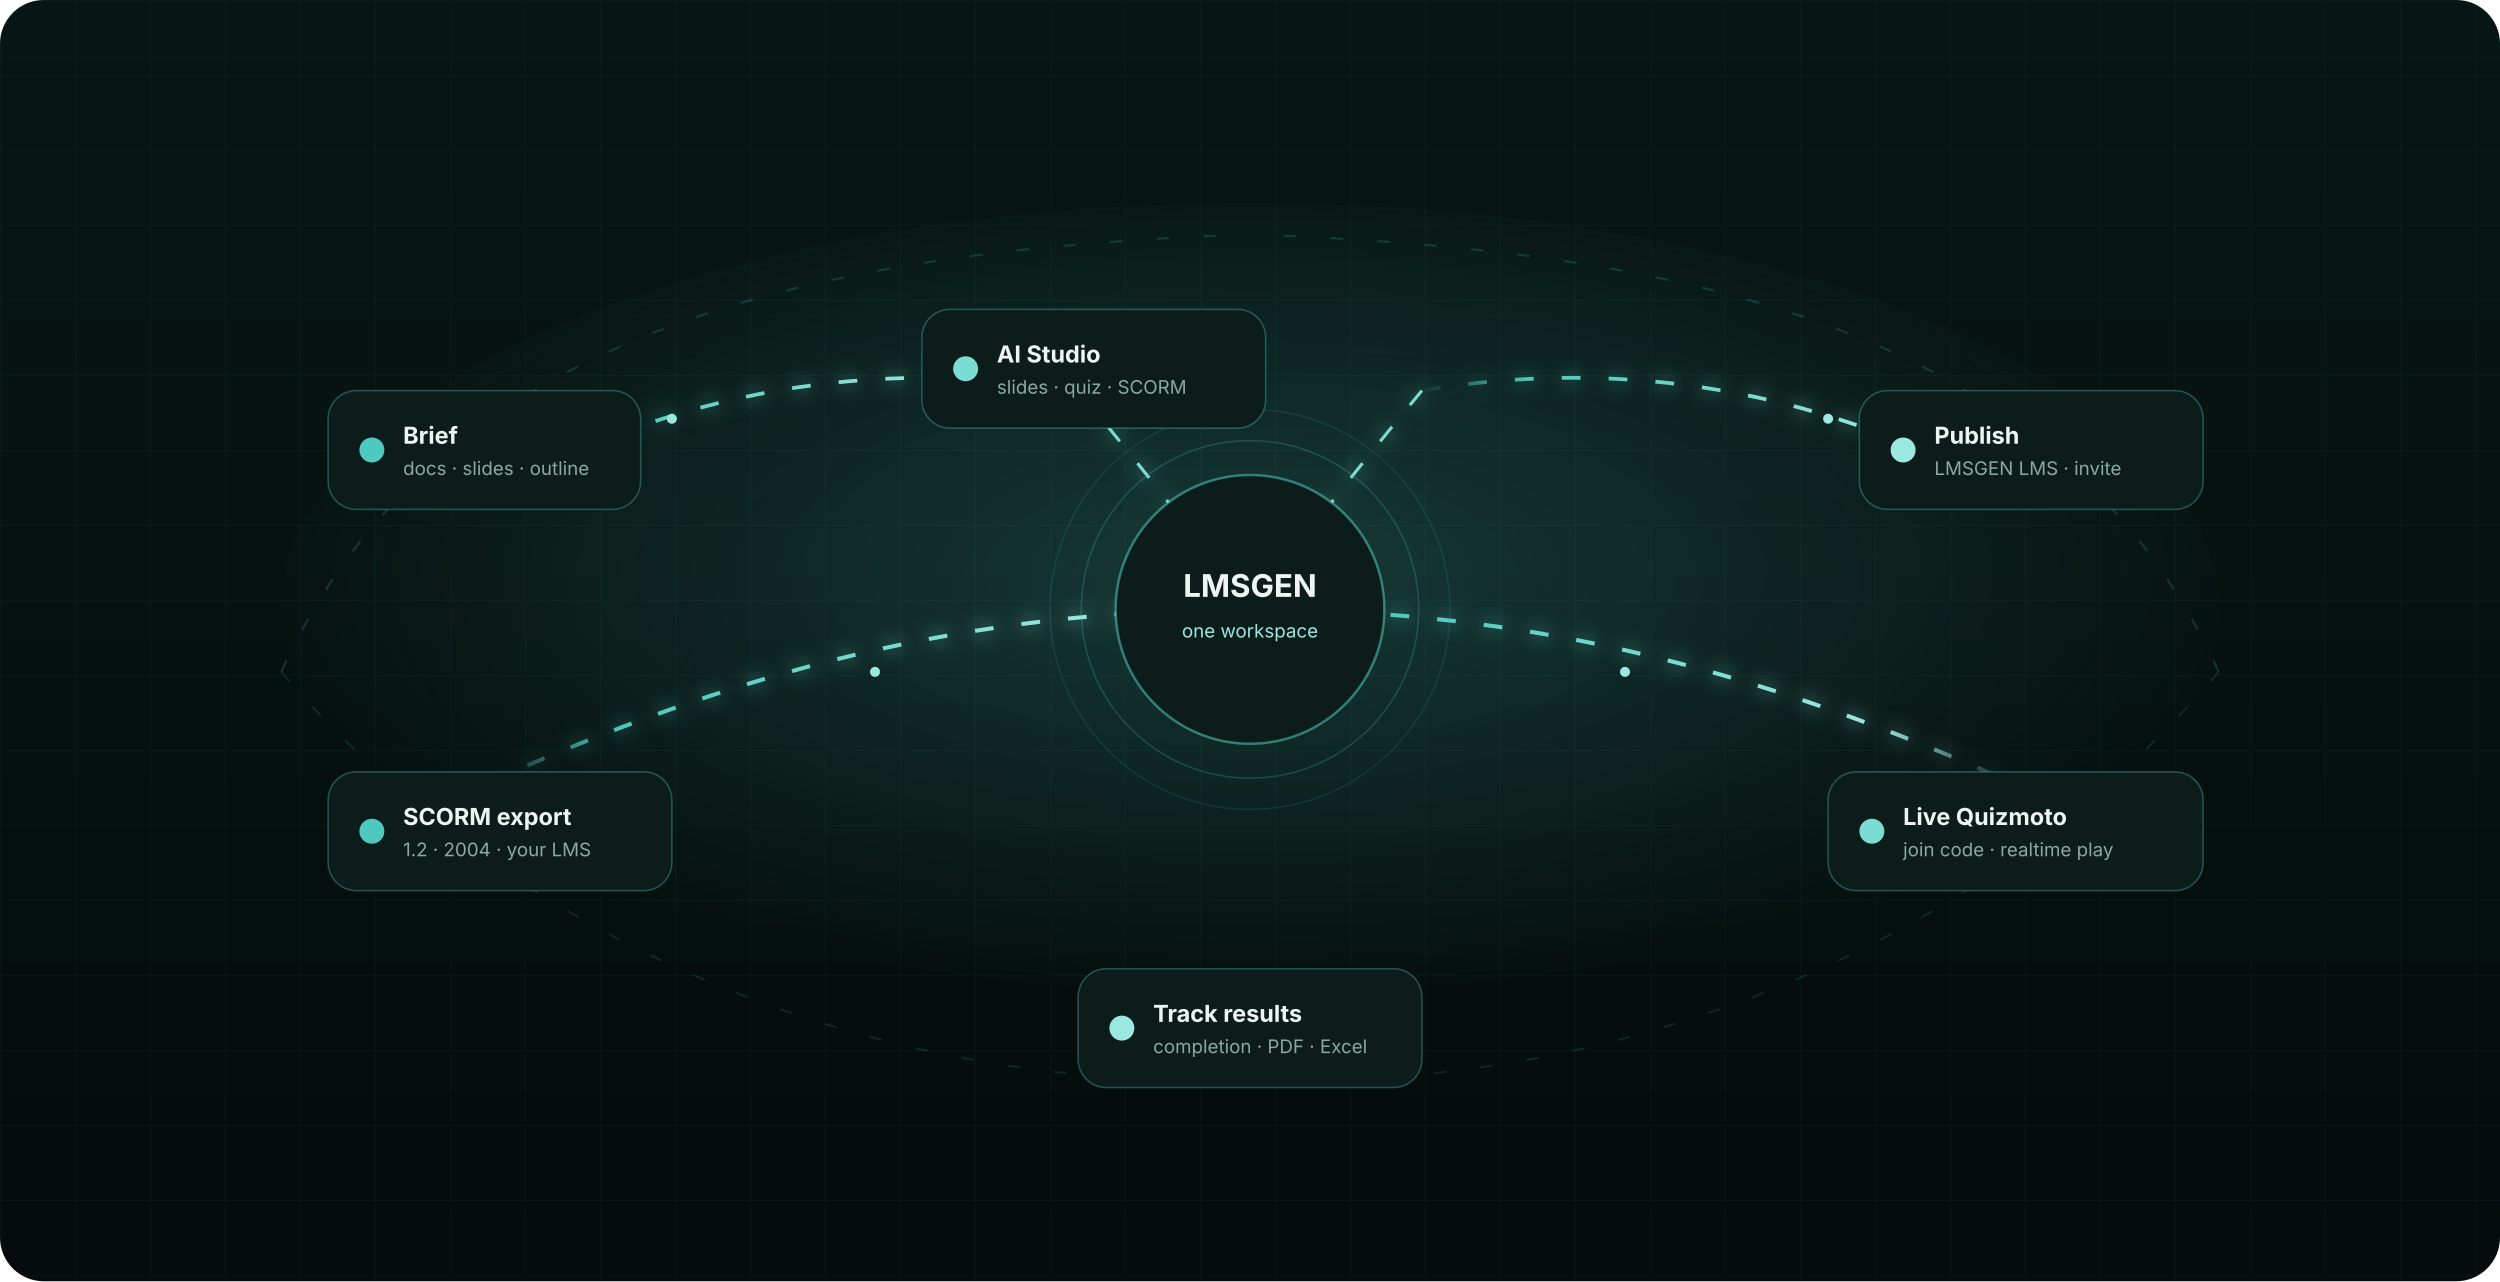
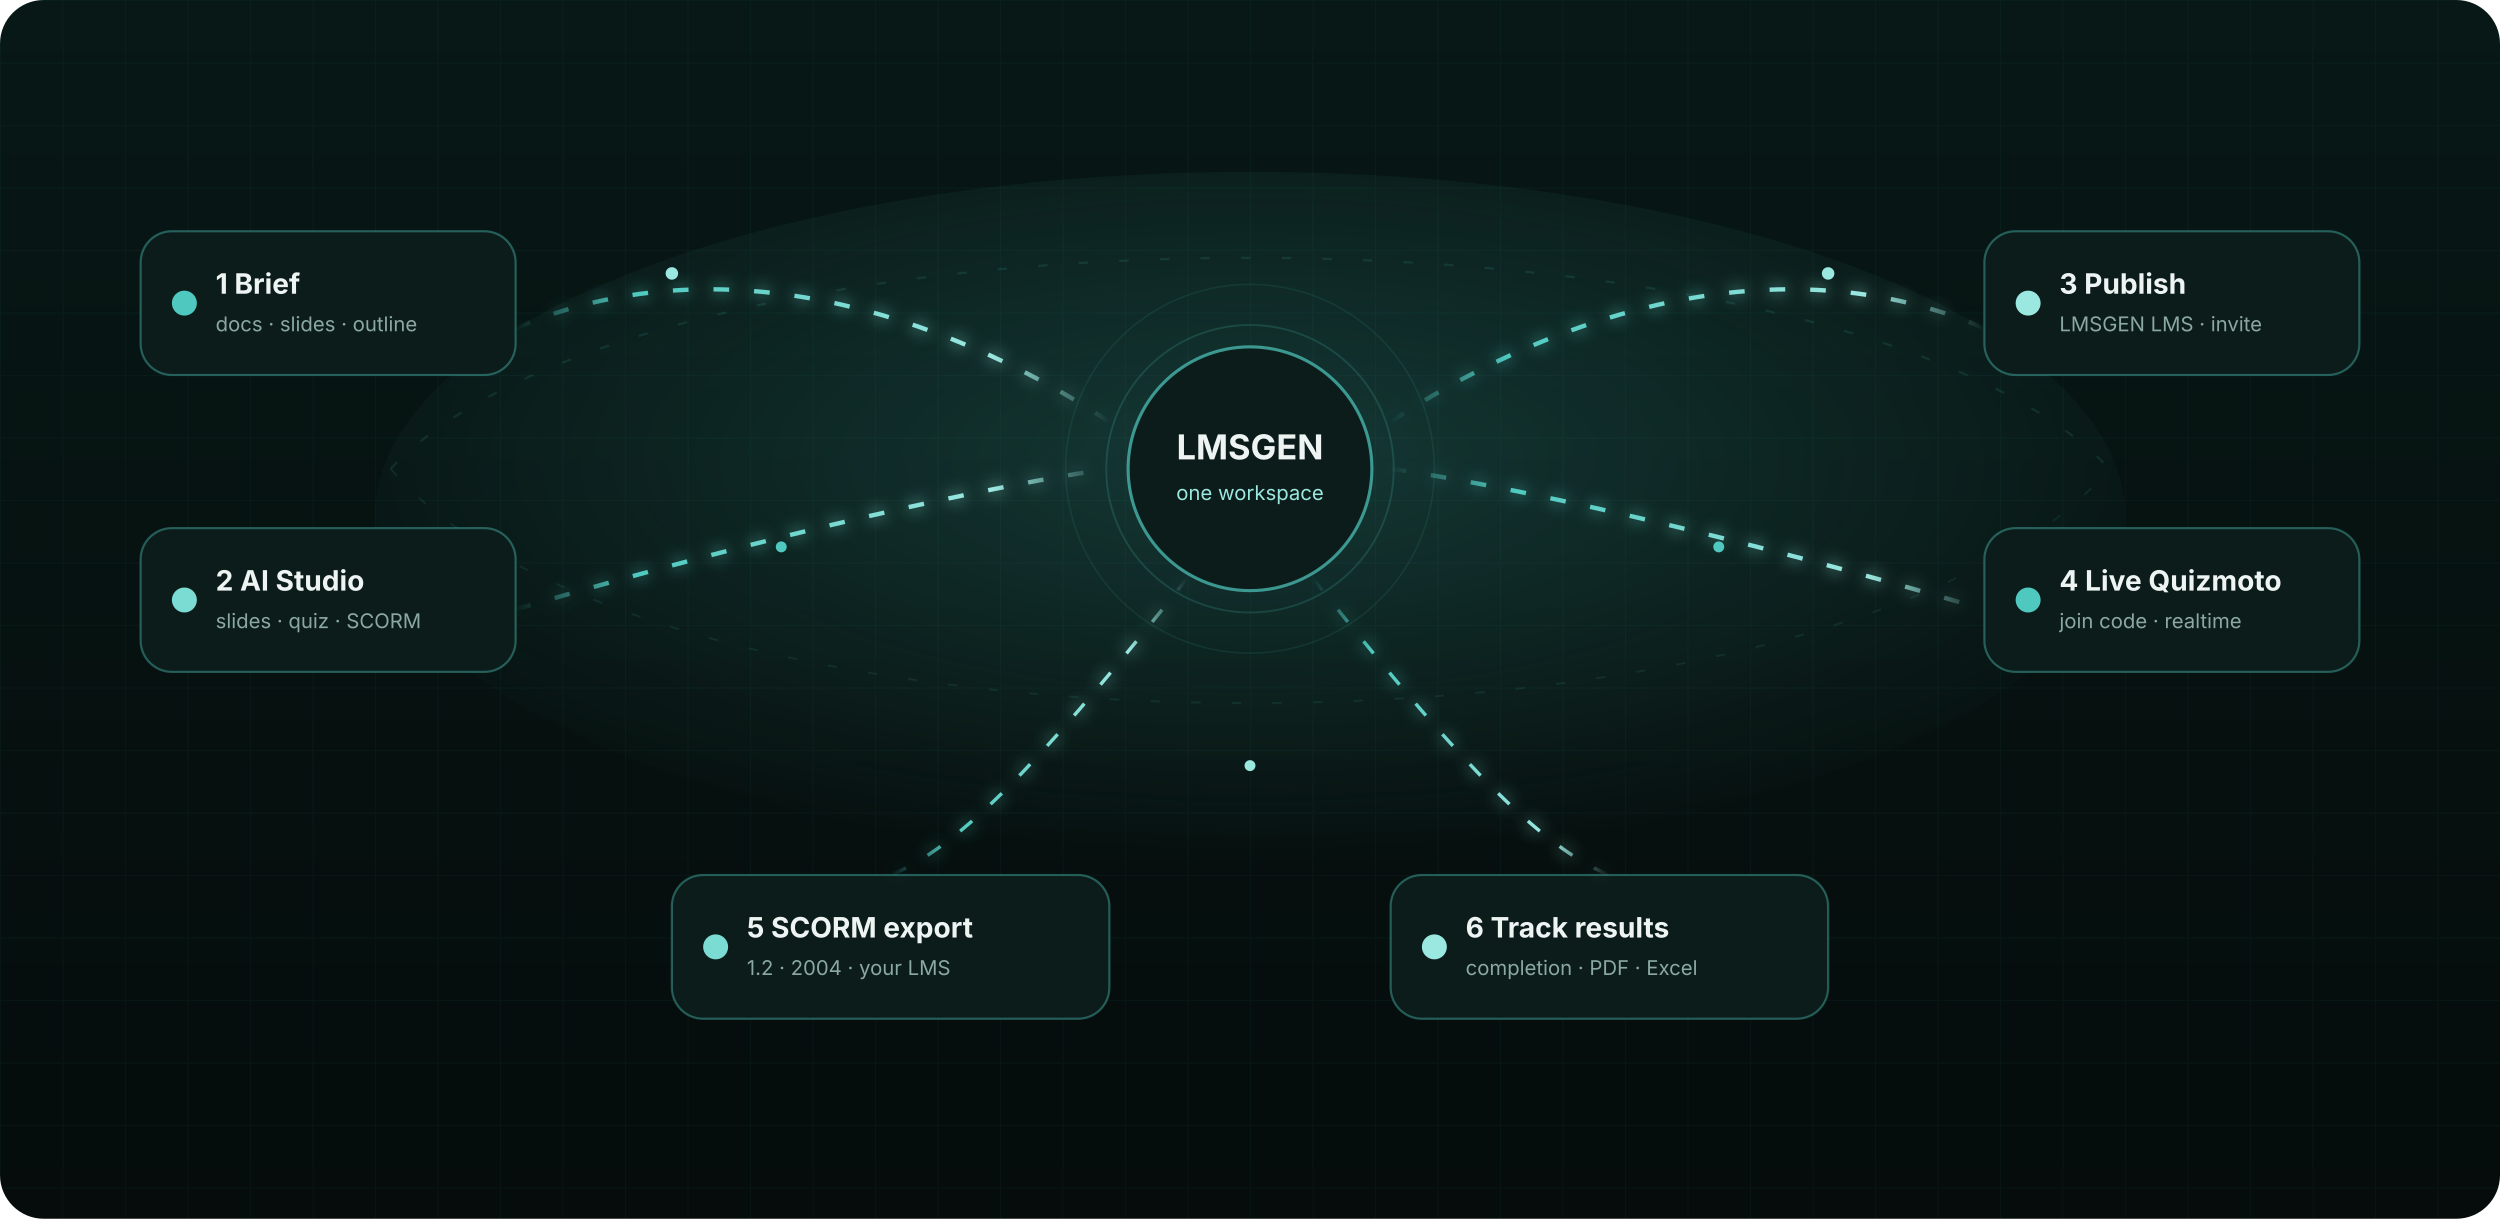
- <svg xmlns="http://www.w3.org/2000/svg" width="1600" height="820" viewBox="0 0 1600 820" role="img" aria-label="LMSGEN learning flow diagram">
+ <svg xmlns="http://www.w3.org/2000/svg" width="1600" height="780" viewBox="0 0 1600 780" role="img" aria-label="LMSGEN flow from brief to publish, SCORM, live quiz and tracking">
  <defs>
    <linearGradient id="bg" x1="0" y1="0" x2="0" y2="1">
-       <stop offset="0" stop-color="#061614" />
+       <stop offset="0" stop-color="#071816" />
      <stop offset="1" stop-color="#050C0B" />
    </linearGradient>
-     <radialGradient id="aura" cx="50%" cy="46%" r="52%">
-       <stop offset="0" stop-color="#4FC9BF" stop-opacity="0.22" />
+     <radialGradient id="aura" cx="50%" cy="42%" r="58%">
+       <stop offset="0" stop-color="#4FC9BF" stop-opacity="0.20" />
      <stop offset="1" stop-color="#4FC9BF" stop-opacity="0" />
    </radialGradient>
    <linearGradient id="beam" x1="0" y1="0" x2="1" y2="0">
      <stop offset="0" stop-color="#4FC9BF" stop-opacity="0" />
-       <stop offset="0.18" stop-color="#4FC9BF" />
-       <stop offset="0.82" stop-color="#9BE8E1" />
+       <stop offset="0.2" stop-color="#4FC9BF" />
+       <stop offset="0.8" stop-color="#9BE8E1" />
      <stop offset="1" stop-color="#9BE8E1" stop-opacity="0" />
    </linearGradient>
-     <filter id="glow" x="-20%" y="-20%" width="140%" height="140%">
-       <feGaussianBlur stdDeviation="6" result="b" />
+     <filter id="glow" x="-30%" y="-30%" width="160%" height="160%">
+       <feGaussianBlur stdDeviation="5" result="b" />
      <feMerge>
        <feMergeNode in="b" />
        <feMergeNode in="SourceGraphic" />
      </feMerge>
    </filter>
-     <pattern id="grid" width="48" height="48" patternUnits="userSpaceOnUse">
-       <path d="M48 0H0V48" fill="none" stroke="#4FC9BF" stroke-opacity="0.06" stroke-width="1" />
+     <pattern id="grid" width="40" height="40" patternUnits="userSpaceOnUse">
+       <path d="M40 0H0V40" fill="none" stroke="#4FC9BF" stroke-opacity="0.05" stroke-width="1" />
    </pattern>
    <style>
-       .pulse { animation: pulse 2.8s ease-in-out infinite; }
-       .flow { stroke-dasharray: 12 18; animation: dash 2.4s linear infinite; }
-       .flow-slow { stroke-dasharray: 8 22; animation: dash 3.6s linear infinite reverse; }
-       .orbit { animation: blink 1.8s ease-in-out infinite; }
-       @keyframes dash { to { stroke-dashoffset: -120; } }
-       @keyframes pulse { 0%,100% { opacity: .55; } 50% { opacity: 1; } }
-       @keyframes blink { 0%,100% { opacity: .25; } 50% { opacity: 1; } }
+       .flow { stroke-dasharray: 10 16; animation: dash 2.2s linear infinite; }
+       .flow-slow { stroke-dasharray: 6 20; animation: dash 3.4s linear infinite reverse; }
+       .pulse { animation: pulse 2.6s ease-in-out infinite; }
+       .dot { animation: blink 1.6s ease-in-out infinite; }
+       @keyframes dash { to { stroke-dashoffset: -140; } }
+       @keyframes pulse { 0%,100% { opacity:.45 } 50% { opacity:1 } }
+       @keyframes blink { 0%,100% { opacity:.2 } 50% { opacity:1 } }
    </style>
  </defs>
-   <rect width="1600" height="820" rx="28" fill="url(#bg)" />
-   <rect width="1600" height="820" rx="28" fill="url(#grid)" />
-   <ellipse cx="800" cy="390" rx="620" ry="260" fill="url(#aura)" />
-   <path class="flow-slow" d="M180 430 C 280 210, 520 160, 800 150" fill="none" stroke="#4FC9BF" stroke-opacity="0.18" stroke-width="1.4" />
-   <path class="flow-slow" d="M1420 430 C 1320 210, 1080 160, 800 150" fill="none" stroke="#4FC9BF" stroke-opacity="0.18" stroke-width="1.4" />
-   <path class="flow-slow" d="M180 430 C 360 640, 620 700, 800 690" fill="none" stroke="#4FC9BF" stroke-opacity="0.14" stroke-width="1.2" />
-   <path class="flow-slow" d="M1420 430 C 1240 640, 980 700, 800 690" fill="none" stroke="#4FC9BF" stroke-opacity="0.14" stroke-width="1.2" />
-   <path class="flow" d="M310 318 C 430 250, 560 228, 690 250" fill="none" stroke="url(#beam)" stroke-width="2.4" filter="url(#glow)" />
-   <path class="flow" d="M910 250 C 1040 228, 1170 250, 1290 318" fill="none" stroke="url(#beam)" stroke-width="2.4" filter="url(#glow)" />
-   <path class="flow" d="M310 502 C 470 430, 620 390, 800 390" fill="none" stroke="url(#beam)" stroke-width="2.6" filter="url(#glow)" />
-   <path class="flow" d="M800 390 C 980 390, 1130 430, 1290 502" fill="none" stroke="url(#beam)" stroke-width="2.6" filter="url(#glow)" />
-   <path class="flow" d="M690 250 C 740 310, 770 350, 800 390" fill="none" stroke="#7BDCD3" stroke-width="2" filter="url(#glow)" />
-   <path class="flow" d="M910 250 C 860 310, 830 350, 800 390" fill="none" stroke="#7BDCD3" stroke-width="2" filter="url(#glow)" />
-   <path class="flow" d="M800 430 C 800 500, 800 560, 800 620" fill="none" stroke="url(#beam)" stroke-width="2.2" filter="url(#glow)" />
-   <circle class="orbit" cx="430" cy="268" r="3.2" fill="#9BE8E1" />
-   <circle class="orbit" cx="1170" cy="268" r="3.2" fill="#9BE8E1" />
-   <circle class="orbit" cx="800" cy="330" r="3.2" fill="#4FC9BF" />
-   <circle class="orbit" cx="560" cy="430" r="3.2" fill="#9BE8E1" />
-   <circle class="orbit" cx="1040" cy="430" r="3.2" fill="#9BE8E1" />
-   <g transform="translate(800 390)">
-     <circle r="86" fill="#0C1C1A" stroke="#4FC9BF" stroke-opacity="0.55" stroke-width="1.6" />
-     <circle class="pulse" r="108" fill="none" stroke="#4FC9BF" stroke-opacity="0.22" stroke-width="1" />
-     <circle class="pulse" r="128" fill="none" stroke="#4FC9BF" stroke-opacity="0.12" stroke-width="1" />
-     <text y="-8" text-anchor="middle" fill="#EDF4F2" font-family="Inter,Arial,sans-serif" font-size="20" font-weight="700">LMSGEN</text>
-     <text y="18" text-anchor="middle" fill="#9BE8E1" font-family="Inter,Arial,sans-serif" font-size="12">one workspace</text>
+   <rect width="1600" height="780" rx="28" fill="url(#bg)" />
+   <rect width="1600" height="780" rx="28" fill="url(#grid)" />
+   <ellipse cx="800" cy="330" rx="560" ry="220" fill="url(#aura)" />
+   <circle class="pulse" cx="800" cy="300" r="92" fill="none" stroke="#4FC9BF" stroke-opacity="0.18" stroke-width="1.2" />
+   <circle class="pulse" cx="800" cy="300" r="118" fill="none" stroke="#4FC9BF" stroke-opacity="0.10" stroke-width="1" />
+   <path class="flow-slow" d="M250 300 C 420 120, 1180 120, 1350 300" fill="none" stroke="#4FC9BF" stroke-opacity="0.12" stroke-width="1.4" />
+   <path class="flow-slow" d="M250 300 C 420 500, 1180 500, 1350 300" fill="none" stroke="#4FC9BF" stroke-opacity="0.10" stroke-width="1.2" />
+   <path class="flow" d="M330 210 C 470 150, 620 210, 710 270" fill="none" stroke="url(#beam)" stroke-width="2.8" filter="url(#glow)" />
+   <path class="flow" d="M330 390 C 500 340, 640 310, 710 300" fill="none" stroke="url(#beam)" stroke-width="2.8" filter="url(#glow)" />
+   <path class="flow" d="M890 270 C 980 210, 1130 150, 1270 210" fill="none" stroke="url(#beam)" stroke-width="2.8" filter="url(#glow)" />
+   <path class="flow" d="M890 300 C 960 310, 1100 340, 1270 390" fill="none" stroke="url(#beam)" stroke-width="2.8" filter="url(#glow)" />
+   <path class="flow" d="M800 418 C 800 470, 800 510, 800 548" fill="none" stroke="url(#beam)" stroke-width="2.6" filter="url(#glow)" />
+   <circle class="dot" cx="430" cy="175" r="4" fill="#9BE8E1" />
+   <circle class="dot" cx="1170" cy="175" r="4" fill="#9BE8E1" />
+   <circle class="dot" cx="500" cy="350" r="3.5" fill="#4FC9BF" />
+   <circle class="dot" cx="1100" cy="350" r="3.5" fill="#4FC9BF" />
+   <circle class="dot" cx="800" cy="490" r="3.5" fill="#9BE8E1" />
+   <g transform="translate(800 300)">
+     <circle r="78" fill="#0C1C1A" stroke="#4FC9BF" stroke-width="2" stroke-opacity="0.7" />
+     <text y="-6" text-anchor="middle" fill="#EDF4F2" font-family="Inter,Arial,sans-serif" font-size="22" font-weight="700">LMSGEN</text>
+     <text y="20" text-anchor="middle" fill="#9BE8E1" font-family="Inter,Arial,sans-serif" font-size="13">one workspace</text>
  </g>
-   <g transform="translate(210 250)">
-     <rect width="200" height="76" rx="18" fill="#0C1C1A" stroke="#4FC9BF" stroke-opacity="0.35" />
-     <circle cx="28" cy="38" r="8" fill="#4FC9BF" />
-     <text x="48" y="34" fill="#EDF4F2" font-family="Inter,Arial,sans-serif" font-size="15" font-weight="700">Brief</text>
-     <text x="48" y="54" fill="#8AA8A4" font-family="Inter,Arial,sans-serif" font-size="12">docs · slides · outline</text>
+   <g transform="translate(90 148)">
+     <rect width="240" height="92" rx="20" fill="#0C1C1A" stroke="#4FC9BF" stroke-opacity="0.4" stroke-width="1.4" />
+     <circle cx="28" cy="46" r="8" fill="#4FC9BF" />
+     <text x="48" y="40" fill="#EDF4F2" font-family="Inter,Arial,sans-serif" font-size="18" font-weight="700">1  Brief</text>
+     <text x="48" y="64" fill="#8AA8A4" font-family="Inter,Arial,sans-serif" font-size="13">docs · slides · outline</text>
  </g>
-   <g transform="translate(590 198)">
-     <rect width="220" height="76" rx="18" fill="#0C1C1A" stroke="#4FC9BF" stroke-opacity="0.35" />
-     <circle cx="28" cy="38" r="8" fill="#7BDCD3" />
-     <text x="48" y="34" fill="#EDF4F2" font-family="Inter,Arial,sans-serif" font-size="15" font-weight="700">AI Studio</text>
-     <text x="48" y="54" fill="#8AA8A4" font-family="Inter,Arial,sans-serif" font-size="12">slides · quiz · SCORM</text>
+   <g transform="translate(90 338)">
+     <rect width="240" height="92" rx="20" fill="#0C1C1A" stroke="#4FC9BF" stroke-opacity="0.4" stroke-width="1.4" />
+     <circle cx="28" cy="46" r="8" fill="#7BDCD3" />
+     <text x="48" y="40" fill="#EDF4F2" font-family="Inter,Arial,sans-serif" font-size="18" font-weight="700">2  AI Studio</text>
+     <text x="48" y="64" fill="#8AA8A4" font-family="Inter,Arial,sans-serif" font-size="13">slides · quiz · SCORM</text>
  </g>
-   <g transform="translate(1190 250)">
-     <rect width="220" height="76" rx="18" fill="#0C1C1A" stroke="#4FC9BF" stroke-opacity="0.35" />
-     <circle cx="28" cy="38" r="8" fill="#9BE8E1" />
-     <text x="48" y="34" fill="#EDF4F2" font-family="Inter,Arial,sans-serif" font-size="15" font-weight="700">Publish</text>
-     <text x="48" y="54" fill="#8AA8A4" font-family="Inter,Arial,sans-serif" font-size="12">LMSGEN LMS · invite</text>
+   <g transform="translate(1270 148)">
+     <rect width="240" height="92" rx="20" fill="#0C1C1A" stroke="#4FC9BF" stroke-opacity="0.4" stroke-width="1.4" />
+     <circle cx="28" cy="46" r="8" fill="#9BE8E1" />
+     <text x="48" y="40" fill="#EDF4F2" font-family="Inter,Arial,sans-serif" font-size="18" font-weight="700">3  Publish</text>
+     <text x="48" y="64" fill="#8AA8A4" font-family="Inter,Arial,sans-serif" font-size="13">LMSGEN LMS · invite</text>
  </g>
-   <g transform="translate(210 494)">
-     <rect width="220" height="76" rx="18" fill="#0C1C1A" stroke="#4FC9BF" stroke-opacity="0.35" />
-     <circle cx="28" cy="38" r="8" fill="#4FC9BF" />
-     <text x="48" y="34" fill="#EDF4F2" font-family="Inter,Arial,sans-serif" font-size="15" font-weight="700">SCORM export</text>
-     <text x="48" y="54" fill="#8AA8A4" font-family="Inter,Arial,sans-serif" font-size="12">1.2 · 2004 · your LMS</text>
+   <g transform="translate(1270 338)">
+     <rect width="240" height="92" rx="20" fill="#0C1C1A" stroke="#4FC9BF" stroke-opacity="0.4" stroke-width="1.4" />
+     <circle cx="28" cy="46" r="8" fill="#4FC9BF" />
+     <text x="48" y="40" fill="#EDF4F2" font-family="Inter,Arial,sans-serif" font-size="18" font-weight="700">4  Live Quizmoto</text>
+     <text x="48" y="64" fill="#8AA8A4" font-family="Inter,Arial,sans-serif" font-size="13">join code · realtime</text>
  </g>
-   <g transform="translate(1170 494)">
-     <rect width="240" height="76" rx="18" fill="#0C1C1A" stroke="#4FC9BF" stroke-opacity="0.35" />
-     <circle cx="28" cy="38" r="8" fill="#7BDCD3" />
-     <text x="48" y="34" fill="#EDF4F2" font-family="Inter,Arial,sans-serif" font-size="15" font-weight="700">Live Quizmoto</text>
-     <text x="48" y="54" fill="#8AA8A4" font-family="Inter,Arial,sans-serif" font-size="12">join code · realtime play</text>
+   <g transform="translate(430 560)">
+     <rect width="280" height="92" rx="20" fill="#0C1C1A" stroke="#4FC9BF" stroke-opacity="0.4" stroke-width="1.4" />
+     <circle cx="28" cy="46" r="8" fill="#7BDCD3" />
+     <text x="48" y="40" fill="#EDF4F2" font-family="Inter,Arial,sans-serif" font-size="18" font-weight="700">5  SCORM export</text>
+     <text x="48" y="64" fill="#8AA8A4" font-family="Inter,Arial,sans-serif" font-size="13">1.2 · 2004 · your LMS</text>
  </g>
-   <g transform="translate(690 620)">
-     <rect width="220" height="76" rx="18" fill="#0C1C1A" stroke="#4FC9BF" stroke-opacity="0.35" />
-     <circle cx="28" cy="38" r="8" fill="#9BE8E1" />
-     <text x="48" y="34" fill="#EDF4F2" font-family="Inter,Arial,sans-serif" font-size="15" font-weight="700">Track results</text>
-     <text x="48" y="54" fill="#8AA8A4" font-family="Inter,Arial,sans-serif" font-size="12">completion · PDF · Excel</text>
+   <g transform="translate(890 560)">
+     <rect width="280" height="92" rx="20" fill="#0C1C1A" stroke="#4FC9BF" stroke-opacity="0.4" stroke-width="1.4" />
+     <circle cx="28" cy="46" r="8" fill="#9BE8E1" />
+     <text x="48" y="40" fill="#EDF4F2" font-family="Inter,Arial,sans-serif" font-size="18" font-weight="700">6  Track results</text>
+     <text x="48" y="64" fill="#8AA8A4" font-family="Inter,Arial,sans-serif" font-size="13">completion · PDF · Excel</text>
  </g>
+   <path class="flow" d="M760 370 C 680 470, 620 540, 570 560" fill="none" stroke="url(#beam)" stroke-width="2.2" filter="url(#glow)" />
+   <path class="flow" d="M840 370 C 920 470, 980 540, 1030 560" fill="none" stroke="url(#beam)" stroke-width="2.2" filter="url(#glow)" />
</svg>
